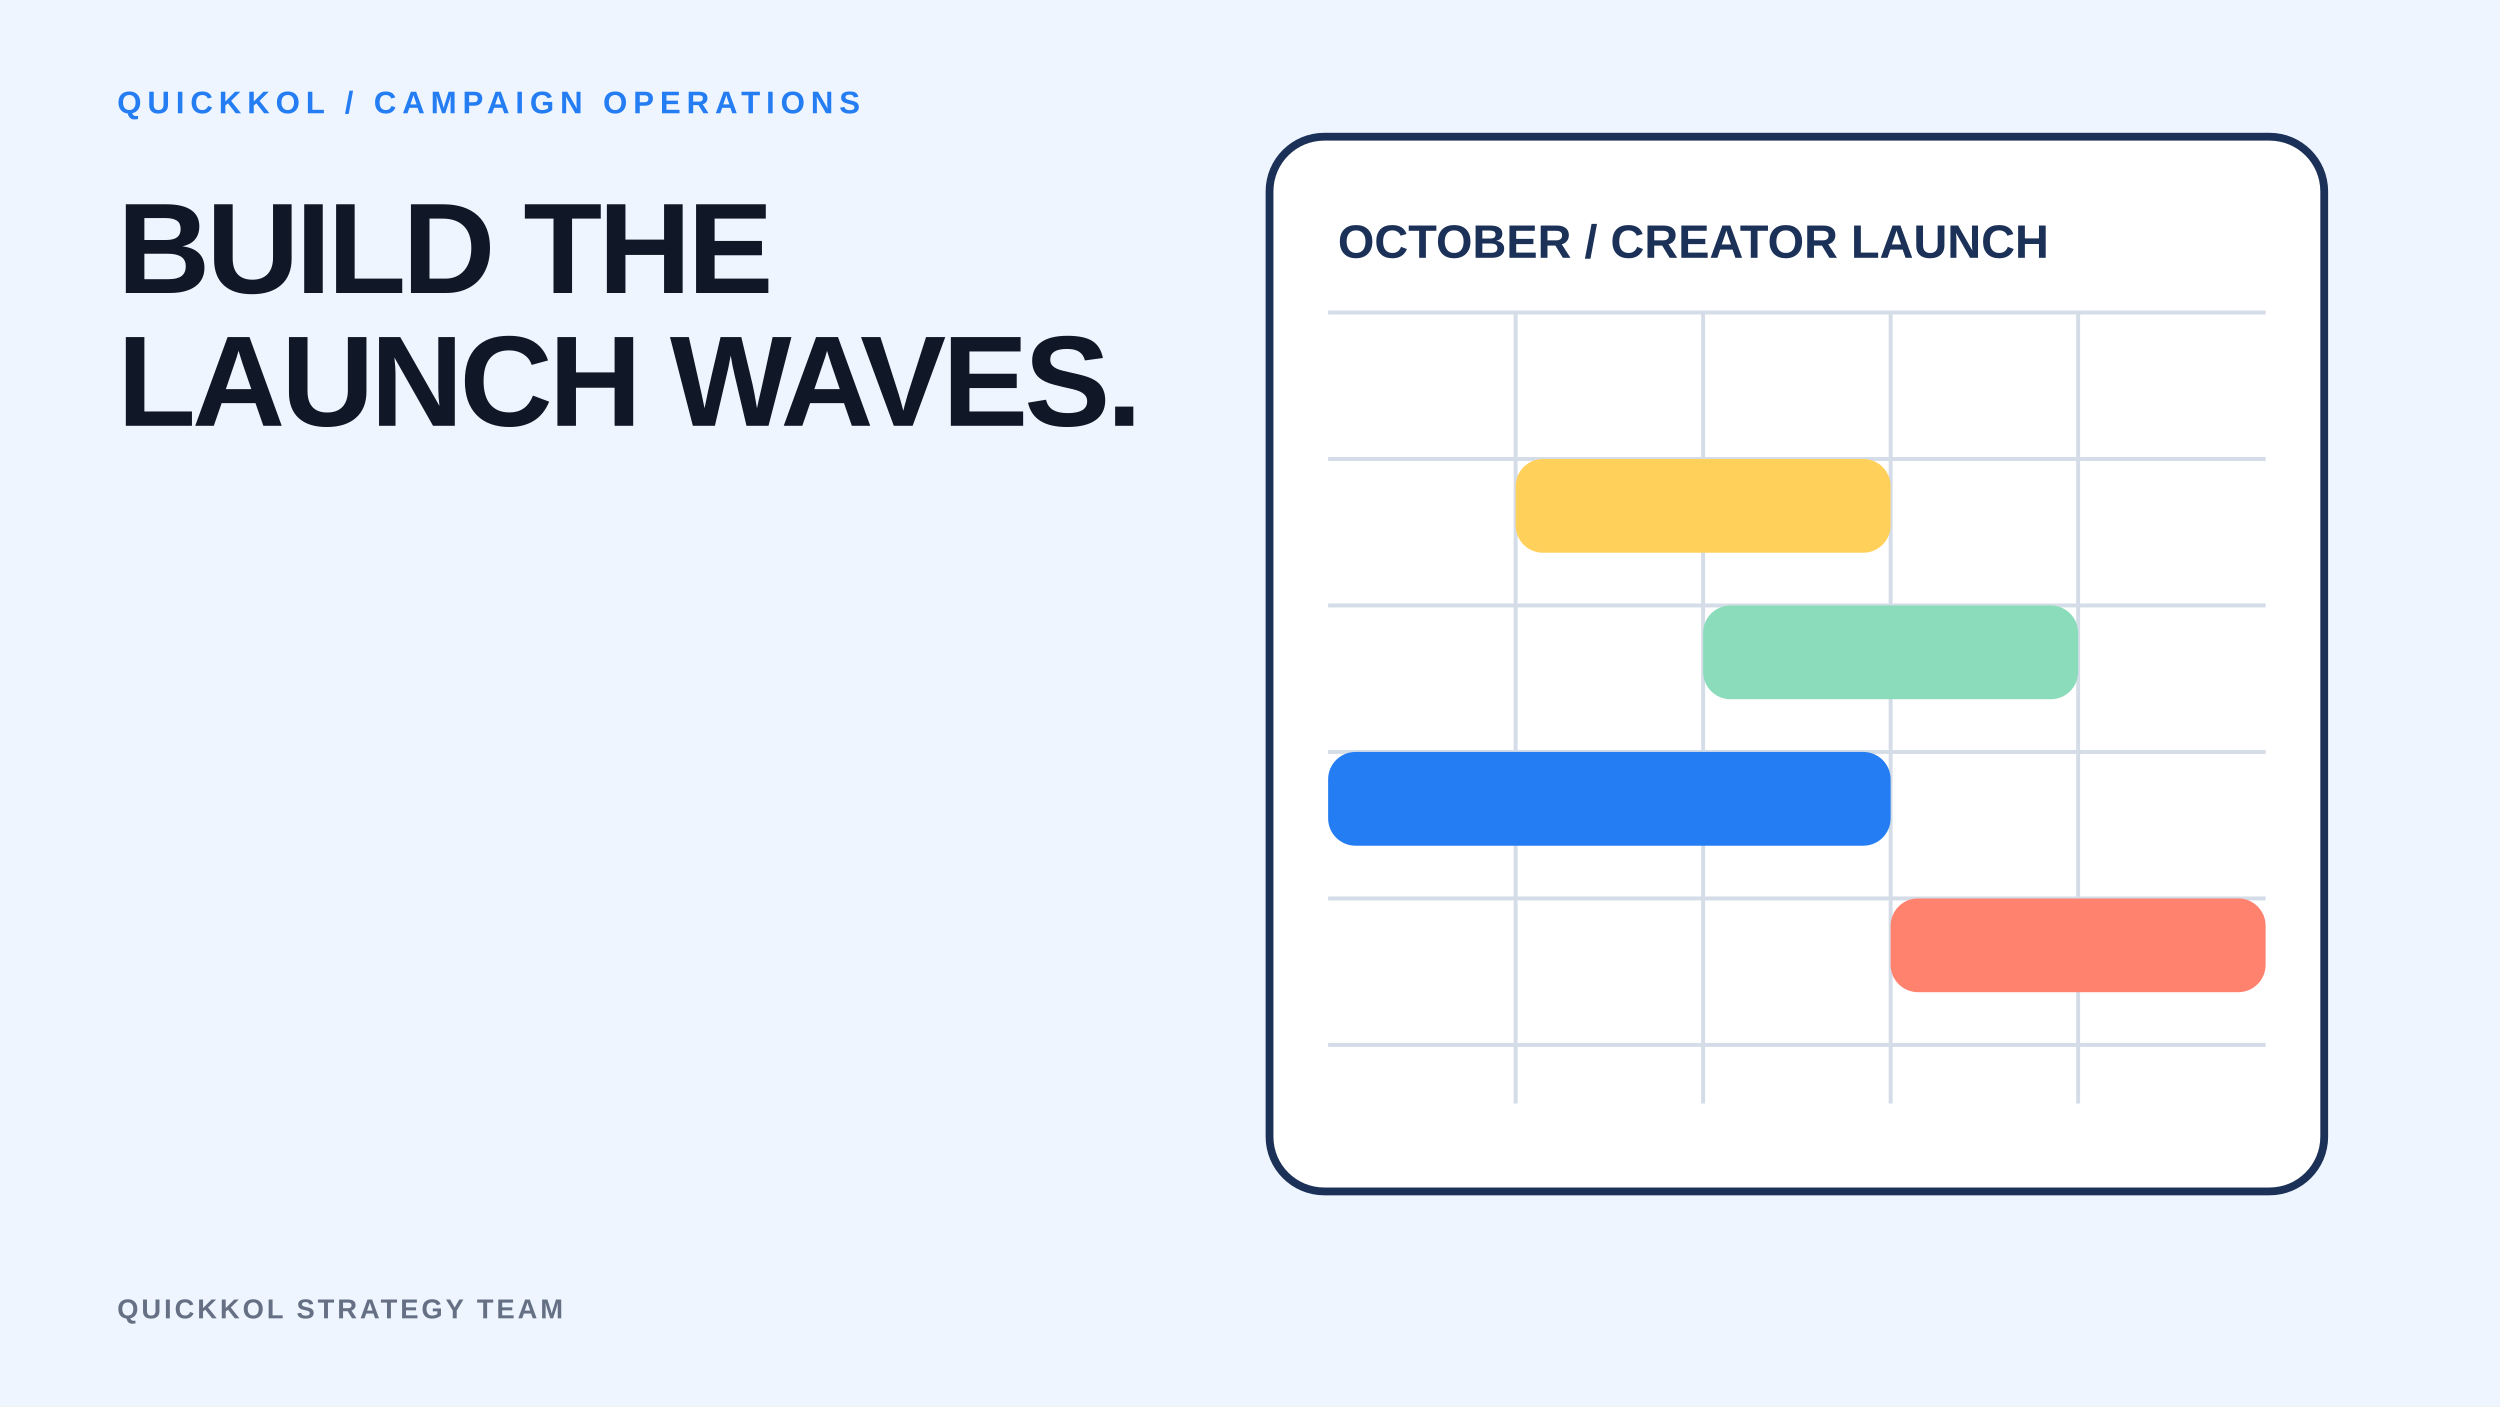
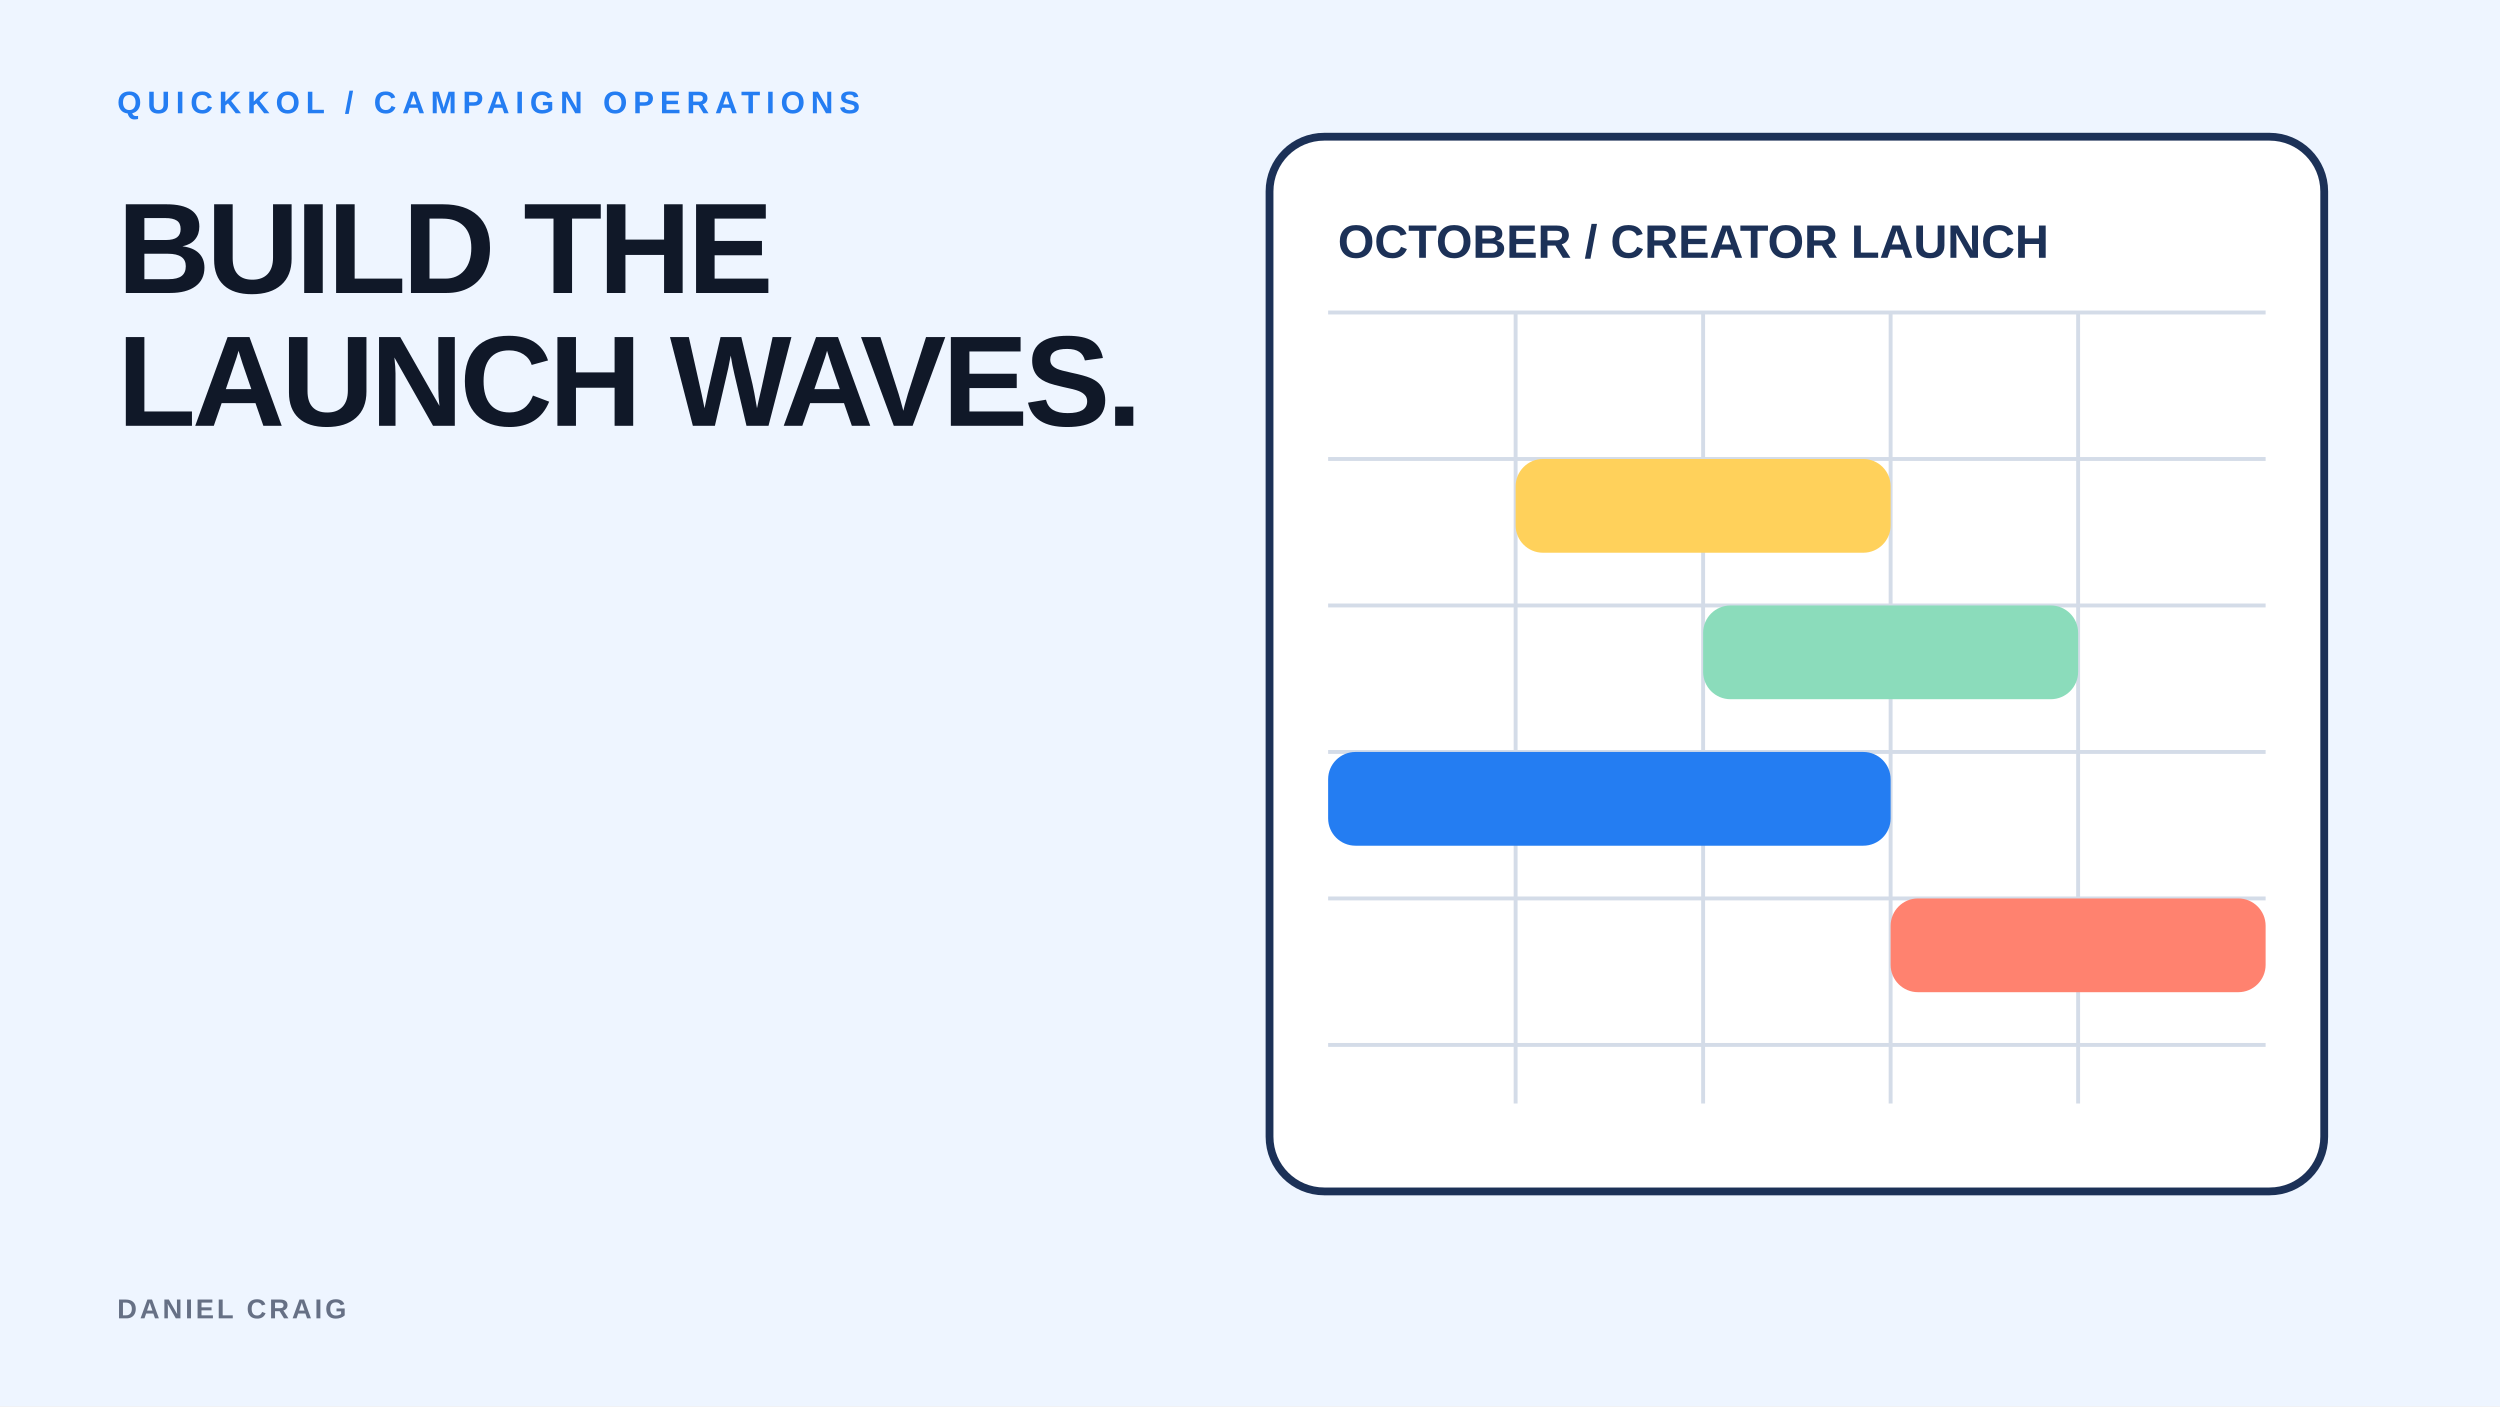
<svg xmlns="http://www.w3.org/2000/svg" width="1280" height="720" viewBox="0 0 1280 720" role="img">
  <rect width="1280" height="720" fill="#eef5ff" />
  <text x="60" y="58" font-family="Arial, Helvetica, sans-serif" font-size="16" font-weight="700" letter-spacing="3" fill="#247df2">QUICKKOL / CAMPAIGN OPERATIONS</text>
  <text x="60" y="150" font-family="Arial, Helvetica, sans-serif" font-size="66" font-weight="800" letter-spacing="-2" fill="#101828">BUILD THE<tspan x="60" dy="68">LAUNCH WAVES.</tspan>
  </text>
  <g transform="translate(650 70)" font-family="Arial, Helvetica, sans-serif">
    <rect width="540" height="540" rx="28" fill="white" stroke="#1c3157" stroke-width="4" />
    <text x="35" y="62" font-size="24" font-weight="800" fill="#1c3157">OCTOBER / CREATOR LAUNCH</text>
    <path d="M30 90h480M30 165h480M30 240h480M30 315h480M30 390h480M30 465h480M126 90v405M222 90v405M318 90v405M414 90v405" stroke="#d4dce8" stroke-width="2" />
    <g>
      <rect x="126" y="165" width="192" height="48" rx="14" fill="#ffd15b" />
      <rect x="222" y="240" width="192" height="48" rx="14" fill="#8bdcbb" />
      <rect x="30" y="315" width="288" height="48" rx="14" fill="#247df2" />
      <rect x="318" y="390" width="192" height="48" rx="14" fill="#ff826f" />
    </g>
  </g>
-   <text x="60" y="675" font-family="Arial, Helvetica, sans-serif" font-size="14" font-weight="700" letter-spacing="1.5" fill="#667085">QUICKKOL STRATEGY TEAM</text>
+   <text x="60" y="675" font-family="Arial, Helvetica, sans-serif" font-size="14" font-weight="700" letter-spacing="1.5" fill="#667085">DANIEL CRAIG</text>
</svg>
